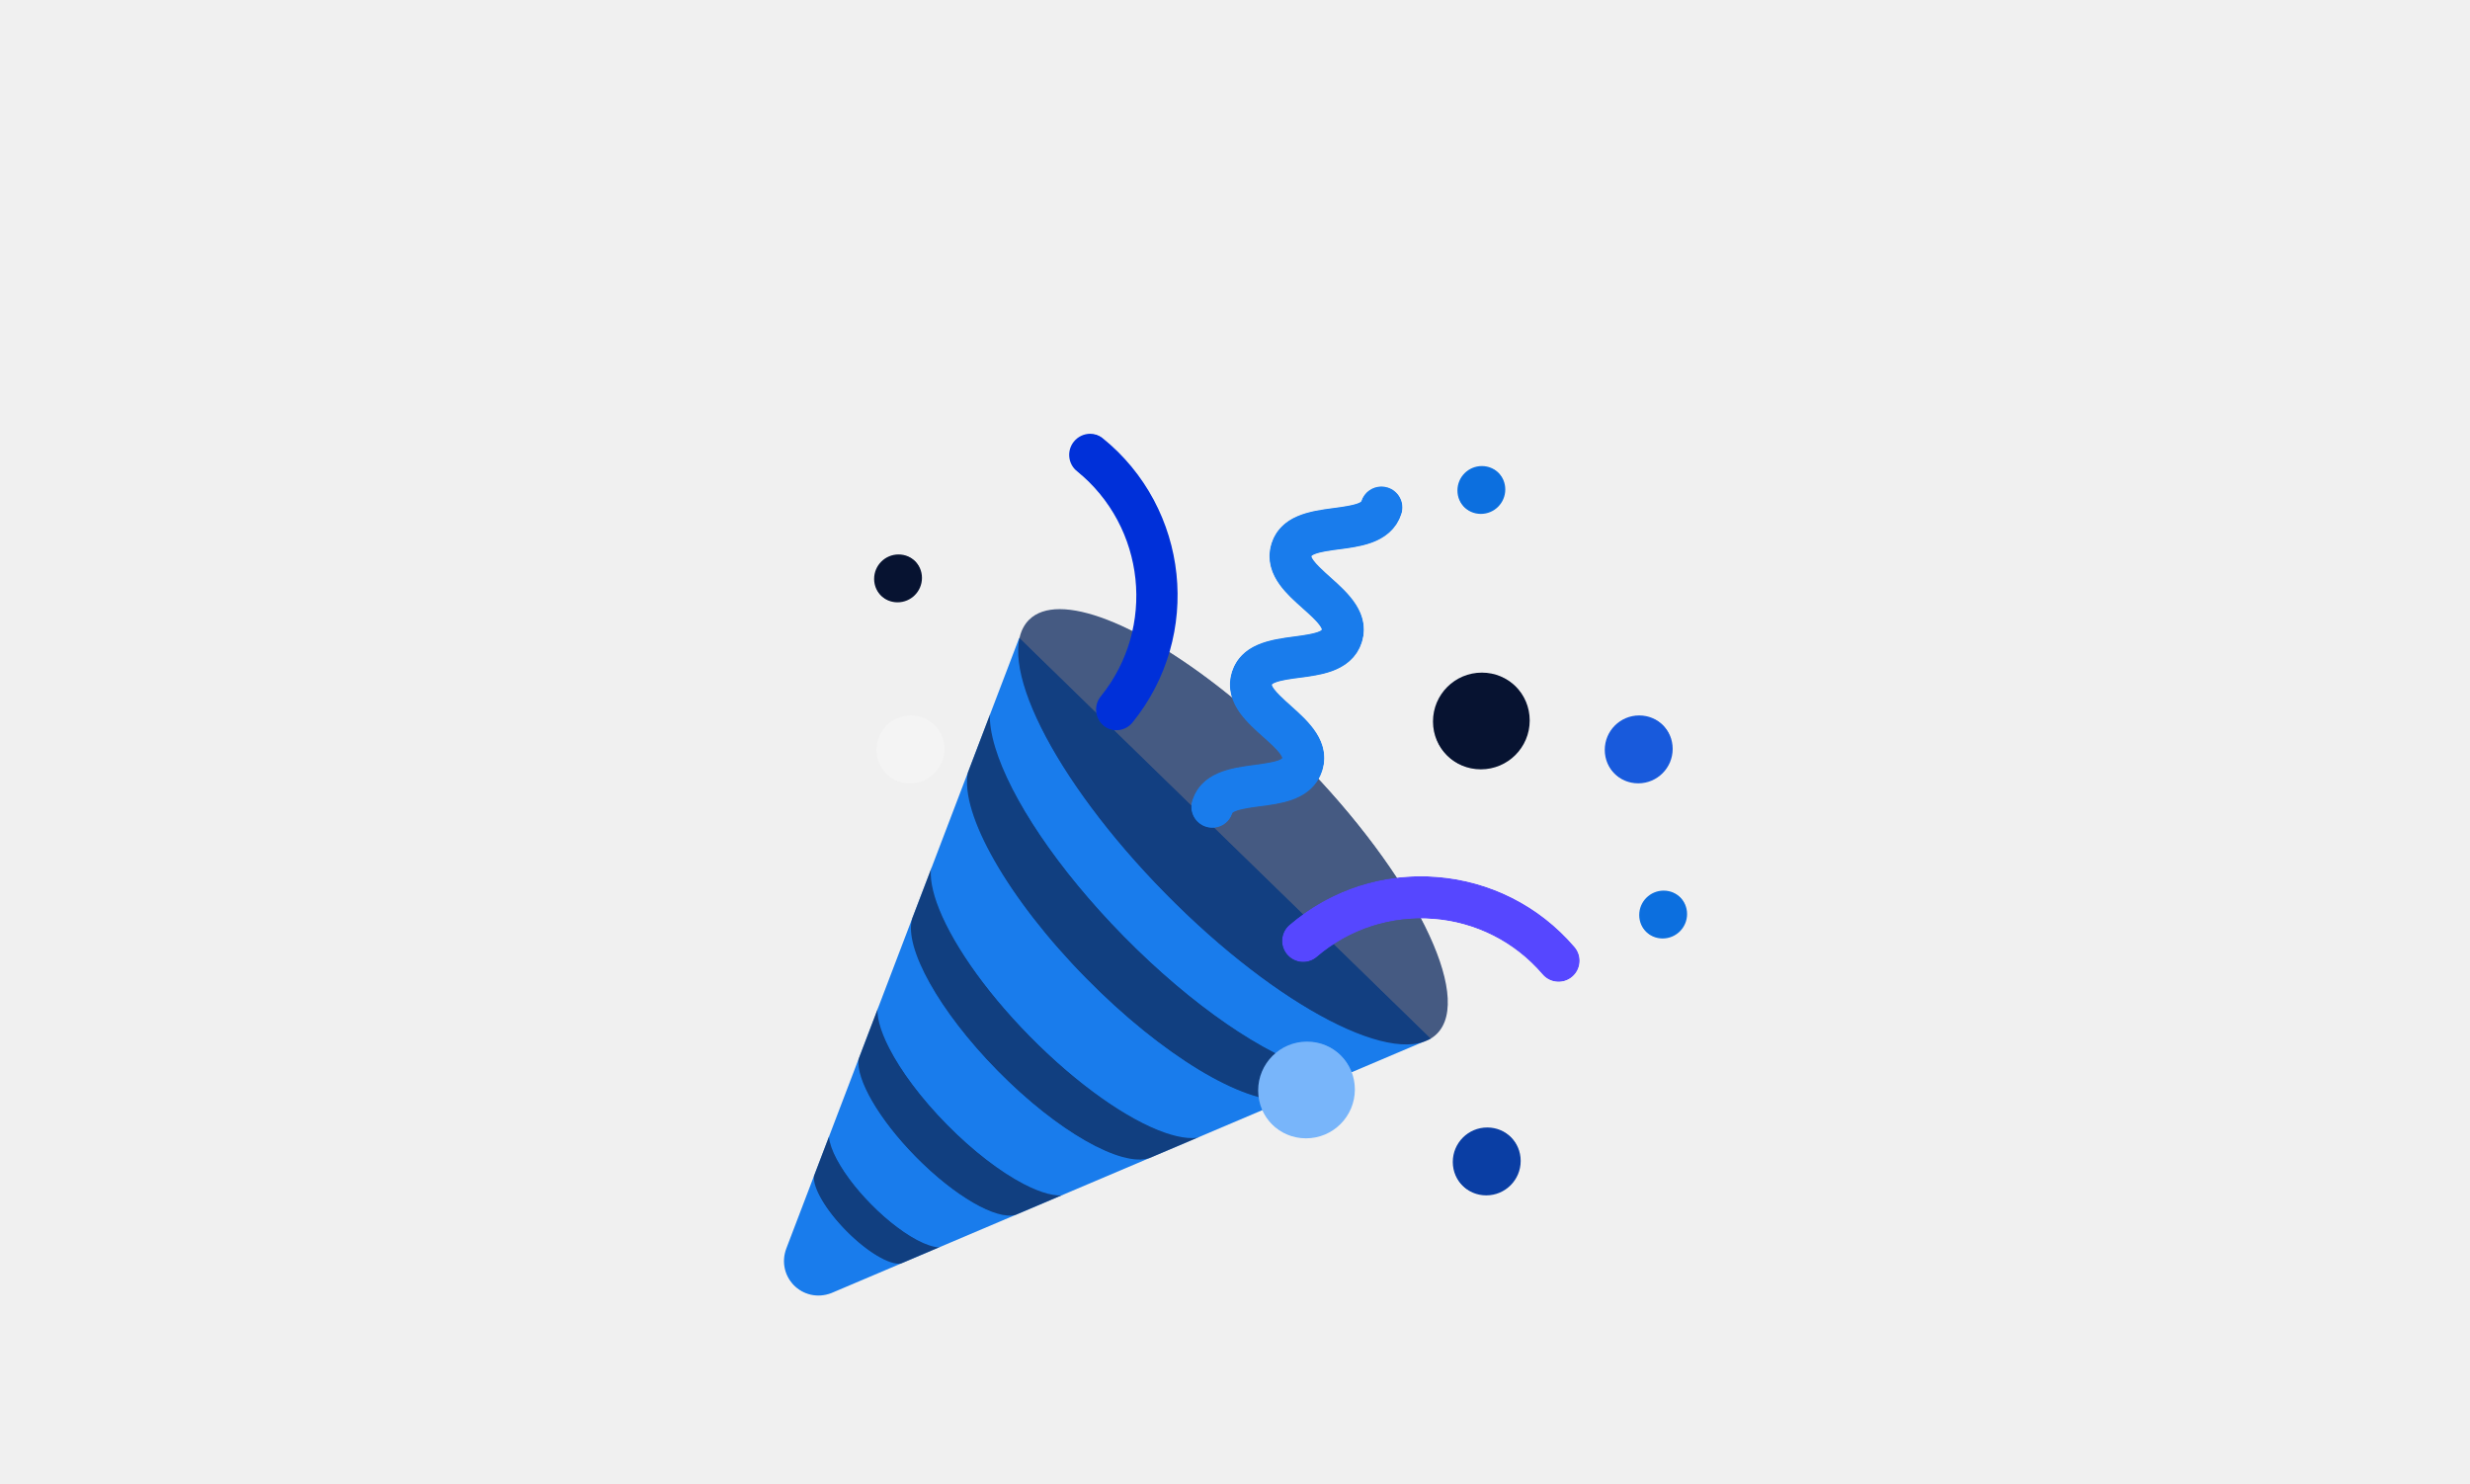
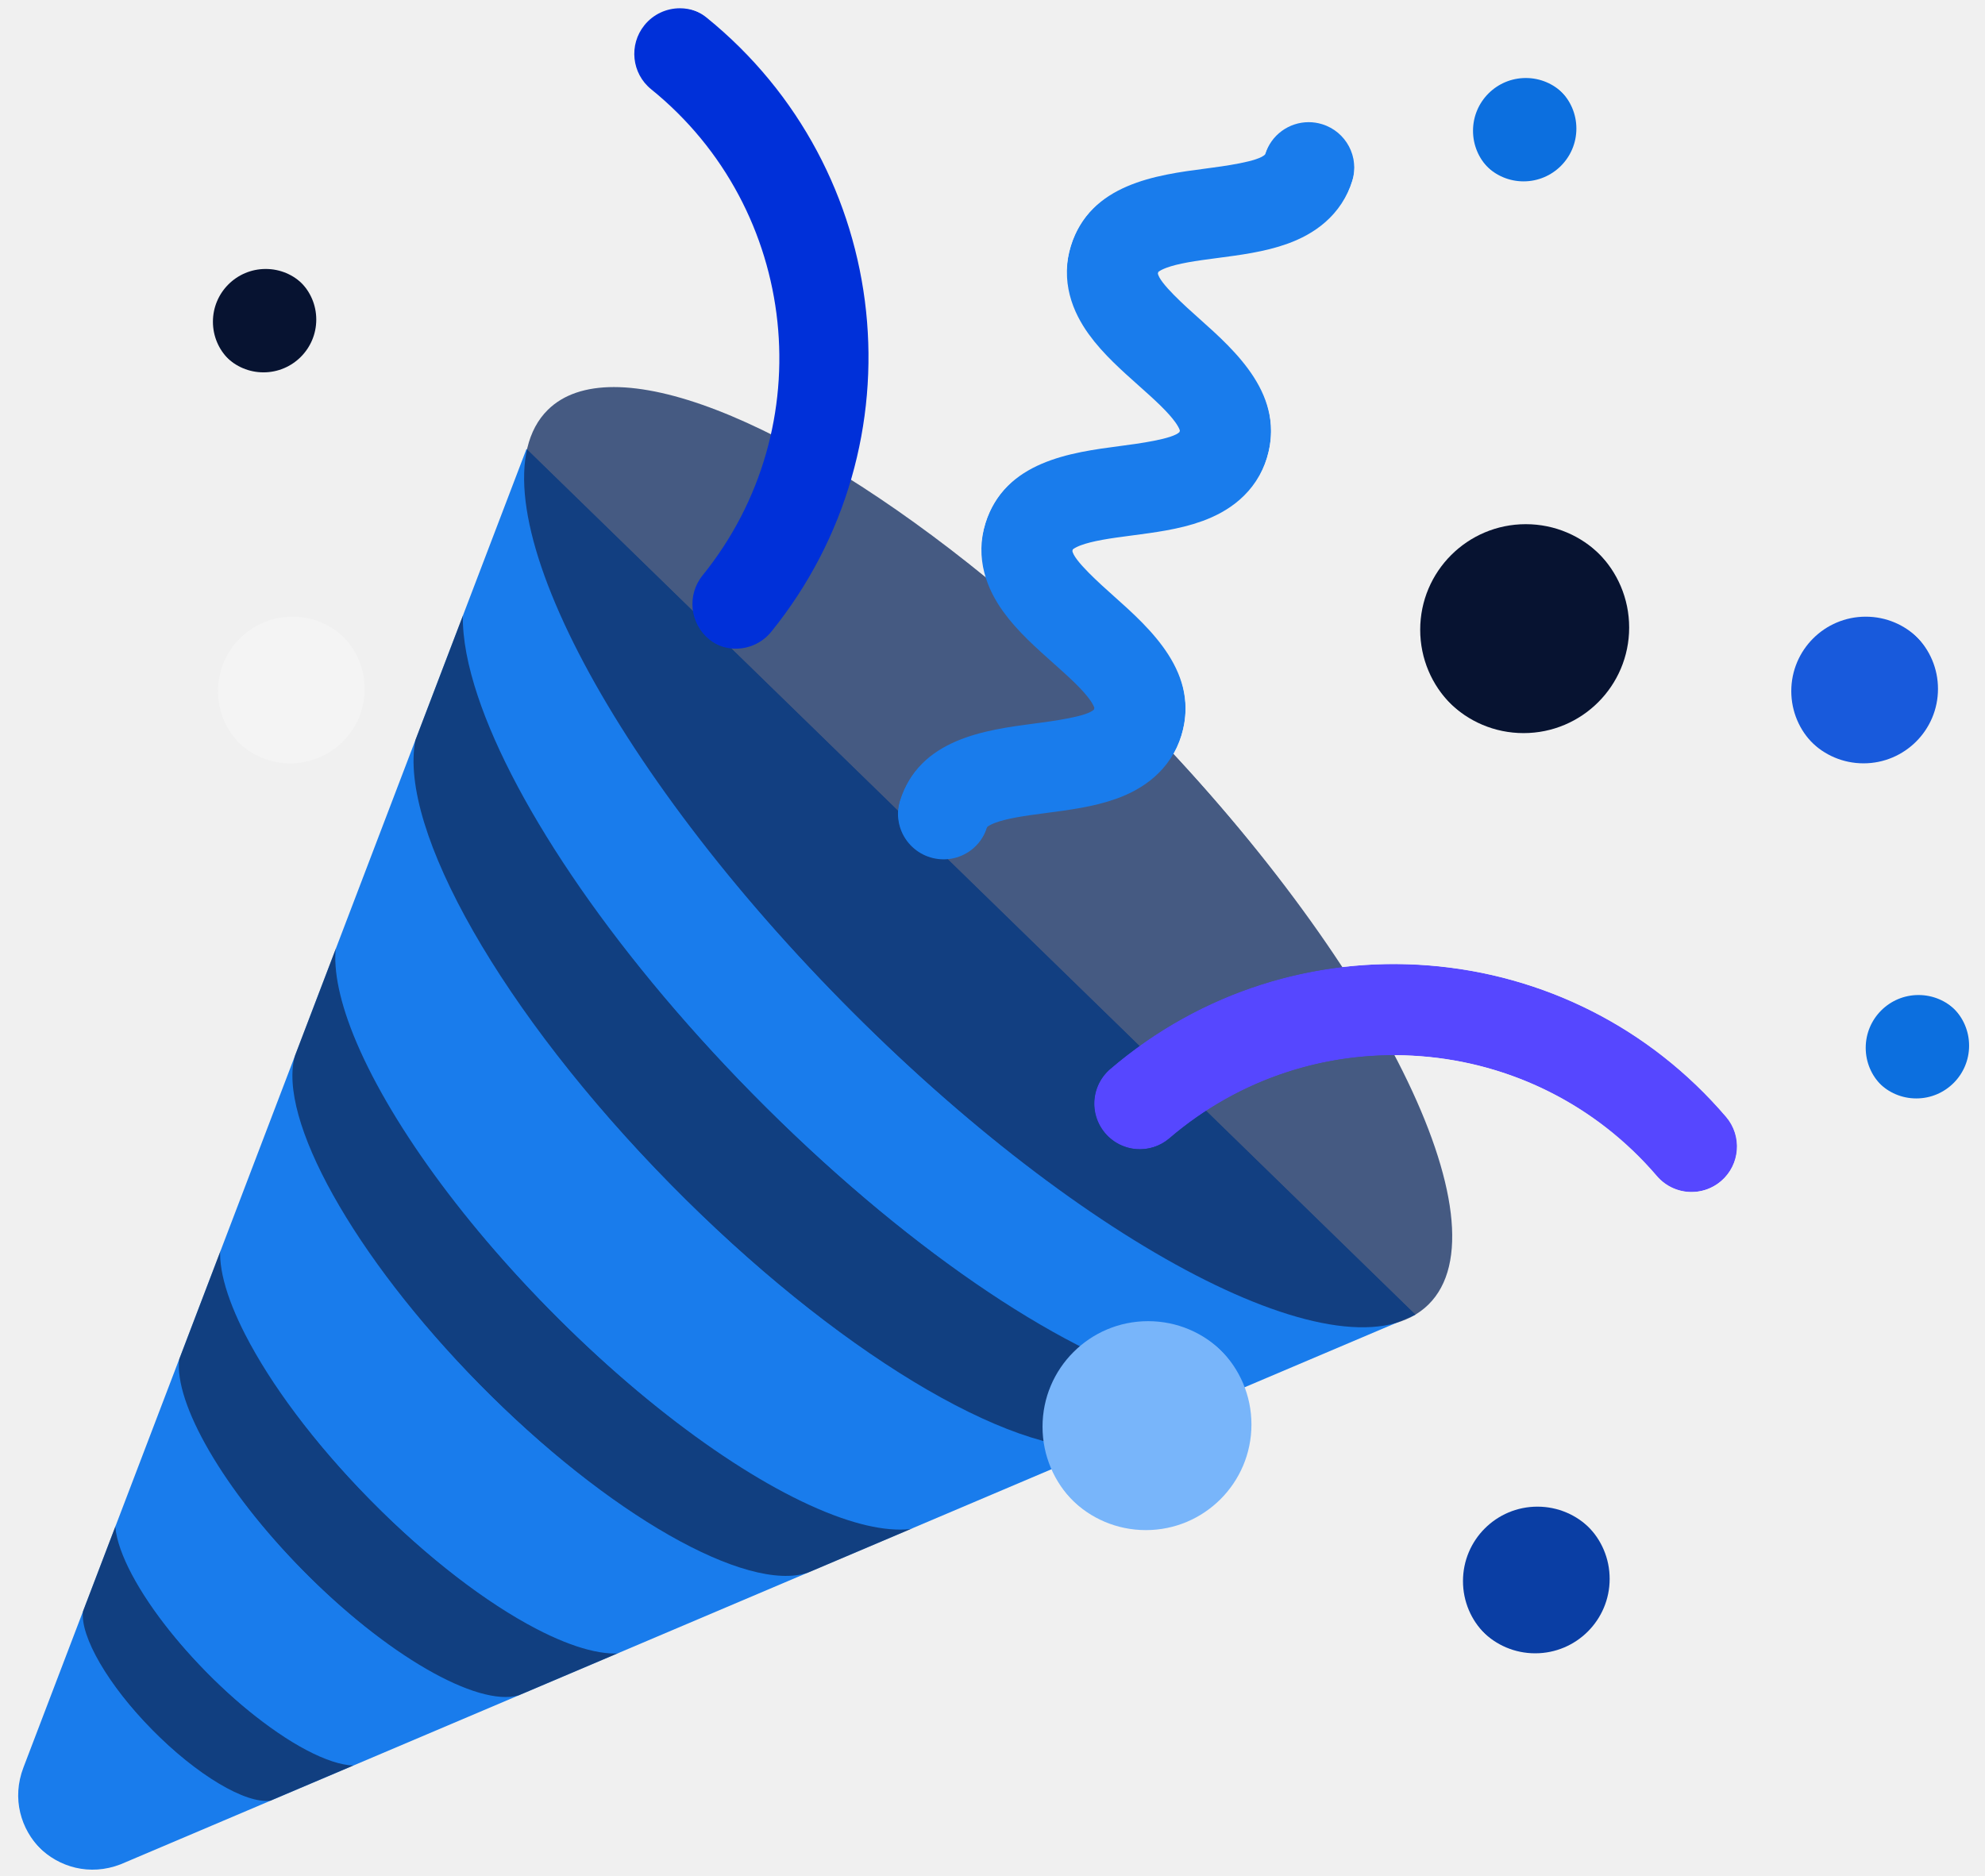
- <svg xmlns="http://www.w3.org/2000/svg" width="293" height="176" viewBox="0 0 293 176" fill="none">
-   <g clip-path="url(#clip0_860_60318)">
-     <mask id="mask0_860_60318" style="mask-type:luminance" maskUnits="userSpaceOnUse" x="0" y="-43" width="294" height="294">
-       <path d="M293.001 -42.707H0.001V250.293H293.001V-42.707Z" fill="white" />
-     </mask>
-     <g mask="url(#mask0_860_60318)">
-       <mask id="mask1_860_60318" style="mask-type:luminance" maskUnits="userSpaceOnUse" x="92" y="75" width="78" height="79">
-         <path d="M93.289 148.063C91.977 151.478 95.338 154.829 98.749 153.507L169.864 123.321L120.915 75.644L93.289 148.063Z" fill="white" />
-       </mask>
-       <g mask="url(#mask1_860_60318)">
-         <path d="M93.166 147.94C91.854 151.355 95.215 154.706 98.626 153.384L169.74 123.198L120.791 75.52L93.166 147.94Z" fill="#197CEC" />
-       </g>
-       <mask id="mask2_860_60318" style="mask-type:luminance" maskUnits="userSpaceOnUse" x="120" y="72" width="52" height="53">
-         <path d="M122.086 73.504C117.644 77.876 124.893 92.447 138.278 106.05C151.663 119.654 166.115 127.138 170.557 122.767C175 118.395 167.751 103.824 154.366 90.221C143.569 79.248 132.079 72.256 125.707 72.257C124.18 72.257 122.945 72.659 122.086 73.504Z" fill="white" />
-       </mask>
-       <g mask="url(#mask2_860_60318)">
-         <path d="M121.966 73.383C117.523 77.754 124.773 92.326 138.157 105.929C151.542 119.533 165.995 127.017 170.437 122.645C174.88 118.274 167.631 103.703 154.246 90.1C143.449 79.126 131.959 72.135 125.587 72.136C124.06 72.136 122.825 72.538 121.966 73.383Z" fill="#112C60" fill-opacity="0.76" />
-       </g>
-       <mask id="mask3_860_60318" style="mask-type:luminance" maskUnits="userSpaceOnUse" x="114" y="84" width="47" height="47">
-         <path d="M115.318 90.316L114.811 91.645C114.811 91.647 114.811 91.649 114.809 91.653C113.872 96.514 119.526 106.601 128.879 116.106C137.951 125.326 147.628 131.075 152.65 130.627L155.046 129.61L160.405 127.337C159.205 127.526 157.737 127.36 156.067 126.879C150.089 125.163 141.527 119.392 133.397 111.131C125.517 103.121 119.983 94.741 118.176 88.766C117.677 87.121 117.463 85.658 117.561 84.436L115.318 90.316Z" fill="white" />
-       </mask>
-       <g mask="url(#mask3_860_60318)">
-         <path d="M115.194 90.197L114.687 91.525C114.687 91.528 114.687 91.53 114.685 91.534C113.748 96.395 119.402 106.482 128.755 115.987C137.827 125.207 147.504 130.956 152.526 130.508L154.922 129.491L160.281 127.217C159.081 127.407 157.614 127.241 155.943 126.76C149.965 125.044 141.403 119.273 133.274 111.012C125.393 103.002 119.859 94.622 118.052 88.647C117.553 87.002 117.339 85.539 117.437 84.317L115.194 90.197Z" fill="#0D2147" fill-opacity="0.66" />
-       </g>
-       <mask id="mask4_860_60318" style="mask-type:luminance" maskUnits="userSpaceOnUse" x="108" y="102" width="35" height="36">
-         <path d="M108.363 108.544L108.201 108.967C108.201 108.969 108.201 108.971 108.199 108.973C107.219 112.39 111.374 119.955 118.375 127.074C125.505 134.319 133.149 138.62 136.489 137.486C136.496 137.483 136.5 137.481 136.504 137.479L136.848 137.335L142.95 134.744C141.794 135.203 140.143 135.042 138.17 134.352C133.813 132.827 127.888 128.718 122.243 122.982C116.718 117.368 112.755 111.508 111.226 107.153C110.549 105.217 110.348 103.579 110.71 102.395L108.363 108.544Z" fill="white" />
-       </mask>
-       <g mask="url(#mask4_860_60318)">
-         <path d="M108.24 108.424L108.079 108.846C108.079 108.849 108.079 108.851 108.077 108.853C107.097 112.27 111.252 119.835 118.253 126.954C125.383 134.199 133.027 138.5 136.367 137.366C136.374 137.363 136.378 137.361 136.382 137.359L136.726 137.215L142.828 134.624C141.672 135.083 140.021 134.922 138.048 134.232C133.691 132.707 127.765 128.598 122.121 122.862C116.596 117.248 112.633 111.388 111.104 107.033C110.427 105.097 110.226 103.459 110.588 102.274L108.24 108.424Z" fill="#0D2147" fill-opacity="0.66" />
-       </g>
-       <mask id="mask5_860_60318" style="mask-type:luminance" maskUnits="userSpaceOnUse" x="101" y="119" width="26" height="26">
-         <path d="M102.209 124.682V124.684L101.843 125.642C101.549 128.055 104.258 132.807 108.67 137.291C113.335 142.031 118.328 144.873 120.597 144.233L121.041 144.046L126.483 141.735C125.288 142.005 123.515 141.528 121.446 140.45C118.726 139.035 115.493 136.581 112.383 133.419C109.341 130.327 106.976 127.128 105.591 124.42C104.498 122.291 104.012 120.466 104.284 119.242L102.209 124.682Z" fill="white" />
-       </mask>
-       <g mask="url(#mask5_860_60318)">
-         <path d="M102.086 124.557V124.559L101.72 125.517C101.426 127.93 104.135 132.682 108.547 137.166C113.212 141.906 118.205 144.748 120.474 144.108L120.918 143.921L126.36 141.61C125.165 141.88 123.392 141.403 121.323 140.325C118.603 138.91 115.37 136.456 112.26 133.294C109.218 130.202 106.853 127.003 105.468 124.295C104.375 122.166 103.889 120.341 104.161 119.117L102.086 124.557Z" fill="#0D2147" fill-opacity="0.66" />
-       </g>
-       <mask id="mask6_860_60318" style="mask-type:luminance" maskUnits="userSpaceOnUse" x="96" y="134" width="16" height="17">
-         <path d="M96.766 138.945C96.766 138.945 96.766 138.947 96.763 138.947L96.556 139.493C96.395 140.857 97.922 143.535 100.409 146.061C102.935 148.629 105.633 150.21 106.979 150.012H106.981L107.495 149.792L111.887 147.928C110.716 148.158 108.669 147.253 106.43 145.56C105.435 144.814 104.403 143.91 103.392 142.882C102.434 141.908 101.585 140.915 100.875 139.96C99.248 137.767 98.338 135.752 98.451 134.526L96.766 138.945Z" fill="white" />
-       </mask>
-       <g mask="url(#mask6_860_60318)">
-         <path d="M96.646 138.82C96.646 138.82 96.646 138.822 96.644 138.822L96.437 139.369C96.276 140.732 97.803 143.411 100.29 145.937C102.816 148.504 105.514 150.085 106.86 149.887H106.862L107.376 149.667L111.768 147.803C110.597 148.034 108.55 147.128 106.311 145.436C105.316 144.689 104.283 143.785 103.273 142.757C102.315 141.784 101.466 140.79 100.756 139.835C99.129 137.642 98.219 135.627 98.332 134.401L96.646 138.82Z" fill="#0D2147" fill-opacity="0.66" />
-       </g>
-       <mask id="mask7_860_60318" style="mask-type:luminance" maskUnits="userSpaceOnUse" x="194" y="105" width="7" height="7">
-         <path d="M194.45 108.544C194.45 110.145 195.748 111.443 197.349 111.443C198.95 111.443 200.248 110.145 200.248 108.544C200.248 106.943 198.95 105.646 197.349 105.646C195.748 105.646 194.45 106.943 194.45 108.544Z" fill="white" />
-       </mask>
-       <g mask="url(#mask7_860_60318)">
-         <path d="M194.329 108.426C194.329 110.027 195.627 111.324 197.228 111.324C198.829 111.324 200.127 110.027 200.127 108.426C200.127 106.824 198.829 105.526 197.228 105.526C195.627 105.526 194.329 106.824 194.329 108.426Z" fill="#0C6FDF" />
-       </g>
-       <mask id="mask8_860_60318" style="mask-type:luminance" maskUnits="userSpaceOnUse" x="190" y="84" width="9" height="10">
-         <path d="M190.363 88.955C190.363 91.213 192.194 93.043 194.451 93.043C196.709 93.043 198.539 91.213 198.539 88.955C198.539 86.697 196.709 84.867 194.451 84.867C192.194 84.867 190.363 86.697 190.363 88.955Z" fill="white" />
-       </mask>
-       <g mask="url(#mask8_860_60318)">
-         <path d="M190.242 88.833C190.242 91.091 192.072 92.921 194.33 92.921C196.588 92.921 198.418 91.091 198.418 88.833C198.418 86.575 196.588 84.745 194.33 84.745C192.072 84.745 190.242 86.575 190.242 88.833Z" fill="#004AD9" fill-opacity="0.9" />
-       </g>
-       <mask id="mask9_860_60318" style="mask-type:luminance" maskUnits="userSpaceOnUse" x="172" y="133" width="9" height="9">
-         <path d="M172.335 137.831C172.335 140.089 174.165 141.919 176.423 141.919C178.681 141.919 180.511 140.089 180.511 137.831C180.511 135.573 178.681 133.743 176.423 133.743C174.165 133.743 172.335 135.573 172.335 137.831Z" fill="white" />
-       </mask>
-       <g mask="url(#mask9_860_60318)">
-         <path d="M172.213 137.709C172.213 139.967 174.043 141.797 176.301 141.797C178.559 141.797 180.389 139.967 180.389 137.709C180.389 135.451 178.559 133.621 176.301 133.621C174.043 133.621 172.213 135.451 172.213 137.709Z" fill="#0A3EA4" />
-       </g>
-       <mask id="mask10_860_60318" style="mask-type:luminance" maskUnits="userSpaceOnUse" x="149" y="123" width="12" height="13">
-         <path d="M149.247 129.354C149.247 132.556 151.843 135.152 155.045 135.152C158.247 135.152 160.843 132.556 160.843 129.354C160.843 126.151 158.247 123.556 155.045 123.556C151.843 123.556 149.247 126.151 149.247 129.354Z" fill="white" />
-       </mask>
-       <g mask="url(#mask10_860_60318)">
-         <path d="M149.124 129.233C149.124 132.435 151.72 135.031 154.922 135.031C158.124 135.031 160.719 132.435 160.719 129.233C160.719 126.03 158.124 123.435 154.922 123.435C151.72 123.435 149.124 126.03 149.124 129.233Z" fill="#78B5FA" />
-       </g>
-       <mask id="mask11_860_60318" style="mask-type:luminance" maskUnits="userSpaceOnUse" x="169" y="79" width="13" height="13">
-         <path d="M169.986 85.585C169.986 88.787 172.582 91.383 175.785 91.383C178.987 91.383 181.582 88.787 181.582 85.585C181.582 82.383 178.987 79.787 175.785 79.787C172.582 79.787 169.986 82.383 169.986 85.585Z" fill="white" />
-       </mask>
-       <g mask="url(#mask11_860_60318)">
-         <path d="M169.864 85.463C169.864 88.665 172.46 91.261 175.662 91.261C178.864 91.261 181.46 88.665 181.46 85.463C181.46 82.261 178.864 79.665 175.662 79.665C172.46 79.665 169.864 82.261 169.864 85.463Z" fill="#071331" />
-       </g>
-       <mask id="mask12_860_60318" style="mask-type:luminance" maskUnits="userSpaceOnUse" x="172" y="55" width="7" height="7">
-         <path d="M172.886 58.183C172.886 59.784 174.183 61.082 175.785 61.082C177.386 61.082 178.684 59.784 178.684 58.183C178.684 56.582 177.386 55.284 175.785 55.284C174.183 55.284 172.886 56.582 172.886 58.183Z" fill="white" />
-       </mask>
-       <g mask="url(#mask12_860_60318)">
-         <path d="M172.764 58.061C172.764 59.662 174.061 60.96 175.663 60.96C177.264 60.96 178.562 59.662 178.562 58.061C178.562 56.46 177.264 55.162 175.663 55.162C174.061 55.162 172.764 56.46 172.764 58.061Z" fill="#0C6FDF" />
-       </g>
-       <mask id="mask13_860_60318" style="mask-type:luminance" maskUnits="userSpaceOnUse" x="103" y="84" width="10" height="10">
-         <path d="M103.971 88.955C103.971 91.213 105.801 93.043 108.059 93.043C110.317 93.043 112.147 91.213 112.147 88.955C112.147 86.697 110.317 84.867 108.059 84.867C105.801 84.867 103.971 86.697 103.971 88.955Z" fill="white" />
-       </mask>
-       <g mask="url(#mask13_860_60318)">
-         <path d="M103.848 88.833C103.848 91.091 105.678 92.921 107.936 92.921C110.194 92.921 112.024 91.091 112.024 88.833C112.024 86.575 110.194 84.745 107.936 84.745C105.678 84.745 103.848 86.575 103.848 88.833Z" fill="#F4F4F4" />
-       </g>
-       <mask id="mask14_860_60318" style="mask-type:luminance" maskUnits="userSpaceOnUse" x="103" y="65" width="7" height="7">
-         <path d="M103.692 68.669C103.692 70.27 104.99 71.568 106.591 71.568C108.192 71.568 109.49 70.27 109.49 68.669C109.49 67.068 108.192 65.77 106.591 65.77C104.99 65.77 103.692 67.068 103.692 68.669Z" fill="white" />
-       </mask>
-       <g mask="url(#mask14_860_60318)">
-         <path d="M103.569 68.55C103.569 70.151 104.867 71.449 106.468 71.449C108.069 71.449 109.367 70.151 109.367 68.55C109.367 66.949 108.069 65.651 106.468 65.651C104.867 65.651 103.569 66.949 103.569 68.55Z" fill="#071331" />
-       </g>
-       <mask id="mask15_860_60318" style="mask-type:luminance" maskUnits="userSpaceOnUse" x="126" y="51" width="14" height="36">
-         <path d="M127.387 52.384C126.518 53.459 126.684 55.036 127.759 55.906C135.897 62.487 137.162 74.462 130.58 82.599C129.71 83.674 129.876 85.251 130.952 86.121C131.415 86.496 131.972 86.678 132.525 86.678C133.255 86.678 133.979 86.361 134.474 85.749C142.793 75.465 141.193 60.33 130.909 52.011C130.446 51.636 129.889 51.454 129.336 51.454C128.606 51.454 127.882 51.772 127.387 52.384Z" fill="white" />
-       </mask>
-       <g mask="url(#mask15_860_60318)">
-         <path d="M129.213 53.903C138.438 61.365 139.867 74.894 132.405 84.119" stroke="#0030D9" stroke-width="5.009" stroke-miterlimit="10" stroke-linecap="round" />
-       </g>
-       <mask id="mask16_860_60318" style="mask-type:luminance" maskUnits="userSpaceOnUse" x="141" y="57" width="26" height="42">
-         <path d="M161.471 59.477C161.139 59.873 159.154 60.133 158.2 60.258C155.523 60.608 151.856 61.089 150.796 64.53C149.736 67.972 152.496 70.433 154.512 72.229C155.23 72.869 156.725 74.202 156.776 74.715C156.445 75.11 154.459 75.37 153.506 75.495C150.828 75.846 147.162 76.326 146.102 79.768C145.042 83.21 147.802 85.67 149.817 87.467C150.535 88.107 152.03 89.44 152.082 89.953C151.75 90.349 149.765 90.609 148.81 90.734C146.133 91.085 142.467 91.566 141.407 95.007C140.999 96.329 141.739 97.731 143.061 98.138C143.307 98.213 143.555 98.249 143.799 98.249C144.869 98.249 145.859 97.558 146.19 96.481C146.522 96.086 148.507 95.826 149.461 95.7C152.139 95.349 155.805 94.869 156.866 91.427C157.926 87.985 155.165 85.525 153.15 83.728C152.432 83.088 150.937 81.755 150.885 81.242C151.217 80.846 153.202 80.587 154.156 80.462C156.834 80.111 160.5 79.63 161.56 76.189C162.62 72.747 159.86 70.287 157.844 68.49C157.126 67.85 155.631 66.517 155.58 66.004C155.911 65.609 157.897 65.349 158.851 65.224C161.528 64.873 165.194 64.393 166.254 60.951C166.662 59.629 165.922 58.228 164.6 57.821C164.354 57.745 164.106 57.709 163.862 57.709C162.792 57.709 161.803 58.401 161.471 59.477Z" fill="white" />
-       </mask>
-       <g mask="url(#mask16_860_60318)">
-         <path d="M163.875 60.158C162.701 63.967 154.377 61.403 153.203 65.212C152.029 69.022 160.354 71.586 159.18 75.396C158.007 79.205 149.682 76.64 148.509 80.45C147.335 84.26 155.659 86.824 154.486 90.634C153.312 94.444 144.987 91.879 143.813 95.689" stroke="#197CEC" stroke-width="5.009" stroke-miterlimit="10" stroke-linecap="round" />
-       </g>
-       <mask id="mask17_860_60318" style="mask-type:luminance" maskUnits="userSpaceOnUse" x="152" y="103" width="36" height="14">
-         <path d="M152.953 109.711C151.902 110.61 151.78 112.191 152.679 113.242C153.579 114.293 155.159 114.415 156.21 113.516C160.061 110.219 164.967 108.619 170.021 109.012C175.076 109.403 179.675 111.741 182.972 115.592C183.467 116.171 184.169 116.468 184.876 116.468C185.452 116.468 186.031 116.27 186.503 115.866C187.554 114.967 187.676 113.386 186.777 112.335C182.61 107.467 176.797 104.513 170.408 104.018C169.774 103.969 169.143 103.944 168.514 103.944C162.803 103.944 157.338 105.957 152.953 109.711Z" fill="white" />
-       </mask>
-       <g mask="url(#mask17_860_60318)">
-         <path d="M154.597 111.608C163.611 103.892 177.173 104.944 184.889 113.958" stroke="#5647FF" stroke-width="5.009" stroke-miterlimit="10" stroke-linecap="round" />
-       </g>
-     </g>
+ <svg xmlns="http://www.w3.org/2000/svg" width="109" height="103" viewBox="0 0 109 103" fill="none">
+   <mask id="mask0_860_60322" style="mask-type:luminance" maskUnits="userSpaceOnUse" x="0" y="24" width="78" height="79">
+     <path d="M1.289 97.063C-0.023 100.478 3.338 103.829 6.749 102.507L77.864 72.321L28.915 24.644L1.289 97.063Z" fill="white" />
+   </mask>
+   <g mask="url(#mask0_860_60322)">
+     <path d="M1.166 96.94C-0.146 100.355 3.215 103.706 6.626 102.384L77.74 72.198L28.791 24.52L1.166 96.94Z" fill="#197CEC" />
  </g>
-   <defs>
-     <clipPath id="clip0_860_60318">
-       <rect width="293" height="181.768" fill="white" transform="translate(0 -6.08301)" />
-     </clipPath>
-   </defs>
+   <mask id="mask1_860_60322" style="mask-type:luminance" maskUnits="userSpaceOnUse" x="28" y="21" width="52" height="53">
+     <path d="M30.086 22.504C25.644 26.876 32.893 41.447 46.278 55.05C59.663 68.654 74.115 76.138 78.557 71.767C83 67.395 75.751 52.824 62.366 39.221C51.569 28.248 40.079 21.256 33.707 21.257C32.18 21.257 30.945 21.659 30.086 22.504Z" fill="white" />
+   </mask>
+   <g mask="url(#mask1_860_60322)">
+     <path d="M29.966 22.383C25.523 26.755 32.773 41.326 46.157 54.929C59.542 68.533 73.995 76.017 78.437 71.645C82.88 67.274 75.631 52.703 62.246 39.1C51.449 28.127 39.959 21.135 33.587 21.136C32.06 21.136 30.825 21.538 29.966 22.383Z" fill="#112C60" fill-opacity="0.76" />
+   </g>
+   <mask id="mask2_860_60322" style="mask-type:luminance" maskUnits="userSpaceOnUse" x="22" y="33" width="47" height="47">
+     <path d="M23.318 39.316L22.811 40.645C22.811 40.647 22.811 40.649 22.809 40.653C21.872 45.514 27.526 55.601 36.879 65.106C45.951 74.326 55.629 80.076 60.65 79.627L63.046 78.61L68.405 76.337C67.205 76.526 65.737 76.361 64.067 75.879C58.089 74.163 49.527 68.392 41.398 60.13C33.517 52.121 27.983 43.741 26.176 37.766C25.677 36.121 25.463 34.658 25.561 33.437L23.318 39.316Z" fill="white" />
+   </mask>
+   <g mask="url(#mask2_860_60322)">
+     <path d="M23.194 39.197L22.687 40.525C22.687 40.528 22.687 40.53 22.685 40.534C21.748 45.395 27.402 55.482 36.755 64.987C45.827 74.207 55.505 79.956 60.526 79.508L62.922 78.491L68.281 76.217C67.081 76.407 65.614 76.241 63.943 75.76C57.965 74.044 49.403 68.273 41.274 60.012C33.393 52.002 27.859 43.622 26.052 37.647C25.553 36.002 25.339 34.539 25.437 33.317L23.194 39.197Z" fill="#0D2147" fill-opacity="0.66" />
+   </g>
+   <mask id="mask3_860_60322" style="mask-type:luminance" maskUnits="userSpaceOnUse" x="16" y="51" width="35" height="36">
+     <path d="M16.363 57.544L16.201 57.967C16.201 57.969 16.201 57.971 16.199 57.973C15.219 61.39 19.374 68.955 26.375 76.074C33.505 83.319 41.149 87.62 44.489 86.486C44.496 86.483 44.5 86.481 44.504 86.479L44.848 86.335L50.95 83.744C49.794 84.203 48.144 84.042 46.17 83.352C41.813 81.827 35.888 77.718 30.243 71.982C24.718 66.368 20.755 60.508 19.226 56.153C18.549 54.217 18.348 52.579 18.71 51.395L16.363 57.544Z" fill="white" />
+   </mask>
+   <g mask="url(#mask3_860_60322)">
+     <path d="M16.24 57.424L16.079 57.846C16.079 57.849 16.079 57.851 16.077 57.853C15.097 61.27 19.252 68.835 26.253 75.954C33.383 83.199 41.027 87.5 44.367 86.365C44.374 86.363 44.378 86.361 44.382 86.359L44.726 86.215L50.828 83.624C49.672 84.083 48.021 83.922 46.048 83.232C41.691 81.707 35.766 77.598 30.121 71.862C24.596 66.248 20.633 60.388 19.104 56.033C18.427 54.097 18.227 52.459 18.588 51.274L16.24 57.424Z" fill="#0D2147" fill-opacity="0.66" />
+   </g>
+   <mask id="mask4_860_60322" style="mask-type:luminance" maskUnits="userSpaceOnUse" x="9" y="68" width="26" height="26">
+     <path d="M10.209 73.682V73.684L9.843 74.642C9.549 77.055 12.258 81.807 16.67 86.291C21.335 91.031 26.328 93.873 28.597 93.233L29.041 93.046L34.483 90.735C33.288 91.005 31.515 90.528 29.446 89.451C26.726 88.035 23.493 85.581 20.383 82.419C17.341 79.327 14.976 76.127 13.591 73.421C12.498 71.291 12.012 69.466 12.284 68.242L10.209 73.682Z" fill="white" />
+   </mask>
+   <g mask="url(#mask4_860_60322)">
+     <path d="M10.086 73.557V73.559L9.72 74.517C9.426 76.93 12.135 81.682 16.547 86.166C21.212 90.906 26.205 93.748 28.474 93.108L28.918 92.921L34.36 90.61C33.165 90.88 31.392 90.403 29.323 89.326C26.603 87.91 23.37 85.456 20.26 82.294C17.218 79.202 14.853 76.002 13.468 73.296C12.375 71.166 11.889 69.341 12.161 68.117L10.086 73.557Z" fill="#0D2147" fill-opacity="0.66" />
+   </g>
+   <mask id="mask5_860_60322" style="mask-type:luminance" maskUnits="userSpaceOnUse" x="4" y="83" width="16" height="17">
+     <path d="M4.766 87.945C4.766 87.945 4.766 87.947 4.763 87.947L4.557 88.493C4.395 89.857 5.922 92.535 8.409 95.061C10.935 97.629 13.633 99.21 14.979 99.012H14.981L15.495 98.792L19.887 96.928C18.716 97.158 16.669 96.253 14.43 94.561C13.435 93.814 12.403 92.91 11.392 91.882C10.434 90.909 9.585 89.915 8.875 88.96C7.248 86.767 6.338 84.752 6.451 83.526L4.766 87.945Z" fill="white" />
+   </mask>
+   <g mask="url(#mask5_860_60322)">
+     <path d="M4.646 87.82C4.646 87.82 4.646 87.822 4.644 87.822L4.437 88.369C4.276 89.732 5.803 92.411 8.29 94.936C10.816 97.504 13.514 99.085 14.86 98.887H14.862L15.376 98.667L19.768 96.803C18.597 97.034 16.55 96.128 14.311 94.436C13.316 93.689 12.283 92.785 11.273 91.757C10.315 90.784 9.466 89.79 8.756 88.835C7.129 86.642 6.219 84.627 6.332 83.401L4.646 87.82Z" fill="#0D2147" fill-opacity="0.66" />
+   </g>
+   <mask id="mask6_860_60322" style="mask-type:luminance" maskUnits="userSpaceOnUse" x="102" y="54" width="7" height="7">
+     <path d="M102.45 57.544C102.45 59.145 103.748 60.443 105.349 60.443C106.95 60.443 108.248 59.145 108.248 57.544C108.248 55.943 106.95 54.645 105.349 54.645C103.748 54.645 102.45 55.943 102.45 57.544Z" fill="white" />
+   </mask>
+   <g mask="url(#mask6_860_60322)">
+     <path d="M102.329 57.426C102.329 59.027 103.627 60.324 105.228 60.324C106.829 60.324 108.127 59.027 108.127 57.426C108.127 55.824 106.829 54.526 105.228 54.526C103.627 54.526 102.329 55.824 102.329 57.426Z" fill="#0C6FDF" />
+   </g>
+   <mask id="mask7_860_60322" style="mask-type:luminance" maskUnits="userSpaceOnUse" x="98" y="33" width="9" height="10">
+     <path d="M98.363 37.955C98.363 40.213 100.194 42.043 102.451 42.043C104.709 42.043 106.539 40.213 106.539 37.955C106.539 35.697 104.709 33.867 102.451 33.867C100.194 33.867 98.363 35.697 98.363 37.955Z" fill="white" />
+   </mask>
+   <g mask="url(#mask7_860_60322)">
+     <path d="M98.242 37.833C98.242 40.091 100.072 41.921 102.33 41.921C104.588 41.921 106.418 40.091 106.418 37.833C106.418 35.575 104.588 33.745 102.33 33.745C100.072 33.745 98.242 35.575 98.242 37.833Z" fill="#004AD9" fill-opacity="0.9" />
+   </g>
+   <mask id="mask8_860_60322" style="mask-type:luminance" maskUnits="userSpaceOnUse" x="80" y="82" width="9" height="9">
+     <path d="M80.335 86.831C80.335 89.089 82.165 90.919 84.423 90.919C86.681 90.919 88.511 89.089 88.511 86.831C88.511 84.573 86.681 82.743 84.423 82.743C82.165 82.743 80.335 84.573 80.335 86.831Z" fill="white" />
+   </mask>
+   <g mask="url(#mask8_860_60322)">
+     <path d="M80.213 86.709C80.213 88.967 82.043 90.797 84.301 90.797C86.559 90.797 88.389 88.967 88.389 86.709C88.389 84.451 86.559 82.621 84.301 82.621C82.043 82.621 80.213 84.451 80.213 86.709Z" fill="#0A3EA4" />
+   </g>
+   <mask id="mask9_860_60322" style="mask-type:luminance" maskUnits="userSpaceOnUse" x="57" y="72" width="12" height="13">
+     <path d="M57.247 78.354C57.247 81.556 59.843 84.152 63.045 84.152C66.247 84.152 68.843 81.556 68.843 78.354C68.843 75.151 66.247 72.556 63.045 72.556C59.843 72.556 57.247 75.151 57.247 78.354Z" fill="white" />
+   </mask>
+   <g mask="url(#mask9_860_60322)">
+     <path d="M57.124 78.233C57.124 81.435 59.72 84.031 62.922 84.031C66.124 84.031 68.719 81.435 68.719 78.233C68.719 75.03 66.124 72.435 62.922 72.435C59.72 72.435 57.124 75.03 57.124 78.233Z" fill="#78B5FA" />
+   </g>
+   <mask id="mask10_860_60322" style="mask-type:luminance" maskUnits="userSpaceOnUse" x="77" y="28" width="13" height="13">
+     <path d="M77.986 34.585C77.986 37.787 80.582 40.383 83.784 40.383C86.987 40.383 89.582 37.787 89.582 34.585C89.582 31.383 86.987 28.787 83.784 28.787C80.582 28.787 77.986 31.383 77.986 34.585Z" fill="white" />
+   </mask>
+   <g mask="url(#mask10_860_60322)">
+     <path d="M77.864 34.464C77.864 37.666 80.46 40.261 83.662 40.261C86.865 40.261 89.46 37.666 89.46 34.464C89.46 31.261 86.865 28.665 83.662 28.665C80.46 28.665 77.864 31.261 77.864 34.464Z" fill="#071331" />
+   </g>
+   <mask id="mask11_860_60322" style="mask-type:luminance" maskUnits="userSpaceOnUse" x="80" y="4" width="7" height="7">
+     <path d="M80.886 7.183C80.886 8.784 82.183 10.082 83.785 10.082C85.386 10.082 86.684 8.784 86.684 7.183C86.684 5.582 85.386 4.284 83.785 4.284C82.183 4.284 80.886 5.582 80.886 7.183Z" fill="white" />
+   </mask>
+   <g mask="url(#mask11_860_60322)">
+     <path d="M80.764 7.061C80.764 8.662 82.061 9.96 83.663 9.96C85.264 9.96 86.562 8.662 86.562 7.061C86.562 5.46 85.264 4.162 83.663 4.162C82.061 4.162 80.764 5.46 80.764 7.061Z" fill="#0C6FDF" />
+   </g>
+   <mask id="mask12_860_60322" style="mask-type:luminance" maskUnits="userSpaceOnUse" x="11" y="33" width="10" height="10">
+     <path d="M11.971 37.955C11.971 40.213 13.801 42.043 16.059 42.043C18.317 42.043 20.147 40.213 20.147 37.955C20.147 35.697 18.317 33.867 16.059 33.867C13.801 33.867 11.971 35.697 11.971 37.955Z" fill="white" />
+   </mask>
+   <g mask="url(#mask12_860_60322)">
+     <path d="M11.848 37.833C11.848 40.091 13.678 41.921 15.936 41.921C18.194 41.921 20.024 40.091 20.024 37.833C20.024 35.575 18.194 33.745 15.936 33.745C13.678 33.745 11.848 35.575 11.848 37.833Z" fill="#F4F4F4" />
+   </g>
+   <mask id="mask13_860_60322" style="mask-type:luminance" maskUnits="userSpaceOnUse" x="11" y="14" width="7" height="7">
+     <path d="M11.692 17.669C11.692 19.27 12.99 20.568 14.591 20.568C16.192 20.568 17.49 19.27 17.49 17.669C17.49 16.068 16.192 14.771 14.591 14.771C12.99 14.771 11.692 16.068 11.692 17.669Z" fill="white" />
+   </mask>
+   <g mask="url(#mask13_860_60322)">
+     <path d="M11.569 17.55C11.569 19.151 12.867 20.449 14.468 20.449C16.069 20.449 17.367 19.151 17.367 17.55C17.367 15.949 16.069 14.651 14.468 14.651C12.867 14.651 11.569 15.949 11.569 17.55Z" fill="#071331" />
+   </g>
+   <mask id="mask14_860_60322" style="mask-type:luminance" maskUnits="userSpaceOnUse" x="34" y="0" width="14" height="36">
+     <path d="M35.387 1.384C34.518 2.459 34.684 4.036 35.76 4.905C43.897 11.488 45.162 23.462 38.58 31.599C37.71 32.675 37.876 34.251 38.952 35.121C39.415 35.496 39.972 35.678 40.525 35.678C41.255 35.678 41.979 35.361 42.474 34.749C50.792 24.465 49.194 9.33 38.909 1.011C38.446 0.636 37.889 0.454 37.336 0.454C36.606 0.454 35.882 0.772 35.387 1.384Z" fill="white" />
+   </mask>
+   <g mask="url(#mask14_860_60322)">
+     <path d="M37.213 2.903C46.438 10.366 47.867 23.894 40.405 33.119" stroke="#0030D9" stroke-width="5.009" stroke-miterlimit="10" stroke-linecap="round" />
+   </g>
+   <mask id="mask15_860_60322" style="mask-type:luminance" maskUnits="userSpaceOnUse" x="49" y="6" width="26" height="42">
+     <path d="M69.471 8.477C69.139 8.873 67.154 9.133 66.2 9.258C63.523 9.608 59.856 10.089 58.796 13.53C57.736 16.972 60.496 19.433 62.512 21.229C63.23 21.869 64.725 23.202 64.776 23.715C64.445 24.11 62.459 24.37 61.505 24.495C58.828 24.846 55.162 25.326 54.102 28.768C53.041 32.21 55.802 34.67 57.817 36.467C58.535 37.107 60.03 38.44 60.082 38.953C59.751 39.349 57.765 39.609 56.81 39.734C54.133 40.085 50.467 40.566 49.407 44.007C48.999 45.329 49.739 46.73 51.061 47.138C51.307 47.213 51.555 47.249 51.799 47.249C52.869 47.249 53.859 46.558 54.19 45.481C54.522 45.086 56.507 44.826 57.461 44.7C60.139 44.349 63.805 43.869 64.865 40.427C65.926 36.985 63.165 34.525 61.15 32.728C60.432 32.088 58.937 30.755 58.885 30.242C59.217 29.846 61.202 29.587 62.156 29.462C64.834 29.11 68.5 28.63 69.56 25.189C70.62 21.747 67.86 19.287 65.844 17.49C65.126 16.85 63.632 15.517 63.58 15.004C63.911 14.609 65.897 14.349 66.851 14.224C69.528 13.873 73.194 13.393 74.254 9.951C74.662 8.629 73.922 7.228 72.6 6.821C72.354 6.745 72.106 6.709 71.862 6.709C70.792 6.709 69.803 7.401 69.471 8.477Z" fill="white" />
+   </mask>
+   <g mask="url(#mask15_860_60322)">
+     <path d="M71.875 9.158C70.701 12.967 62.377 10.403 61.203 14.212C60.029 18.022 68.354 20.586 67.18 24.396C66.007 28.205 57.682 25.64 56.509 29.45C55.335 33.26 63.66 35.824 62.486 39.634C61.312 43.444 52.987 40.879 51.813 44.689" stroke="#197CEC" stroke-width="5.009" stroke-miterlimit="10" stroke-linecap="round" />
+   </g>
+   <mask id="mask16_860_60322" style="mask-type:luminance" maskUnits="userSpaceOnUse" x="60" y="52" width="36" height="14">
+     <path d="M60.953 58.711C59.902 59.61 59.78 61.191 60.679 62.242C61.579 63.293 63.159 63.415 64.21 62.516C68.061 59.219 72.967 57.619 78.021 58.011C83.076 58.403 87.675 60.741 90.972 64.592C91.467 65.171 92.169 65.468 92.876 65.468C93.452 65.468 94.031 65.27 94.503 64.866C95.554 63.967 95.676 62.386 94.777 61.335C90.61 56.467 84.797 53.514 78.408 53.018C77.774 52.969 77.143 52.944 76.513 52.944C70.803 52.944 65.338 54.958 60.953 58.711Z" fill="white" />
+   </mask>
+   <g mask="url(#mask16_860_60322)">
+     <path d="M62.597 60.608C71.611 52.892 85.173 53.944 92.889 62.958" stroke="#5647FF" stroke-width="5.009" stroke-miterlimit="10" stroke-linecap="round" />
+   </g>
</svg>
